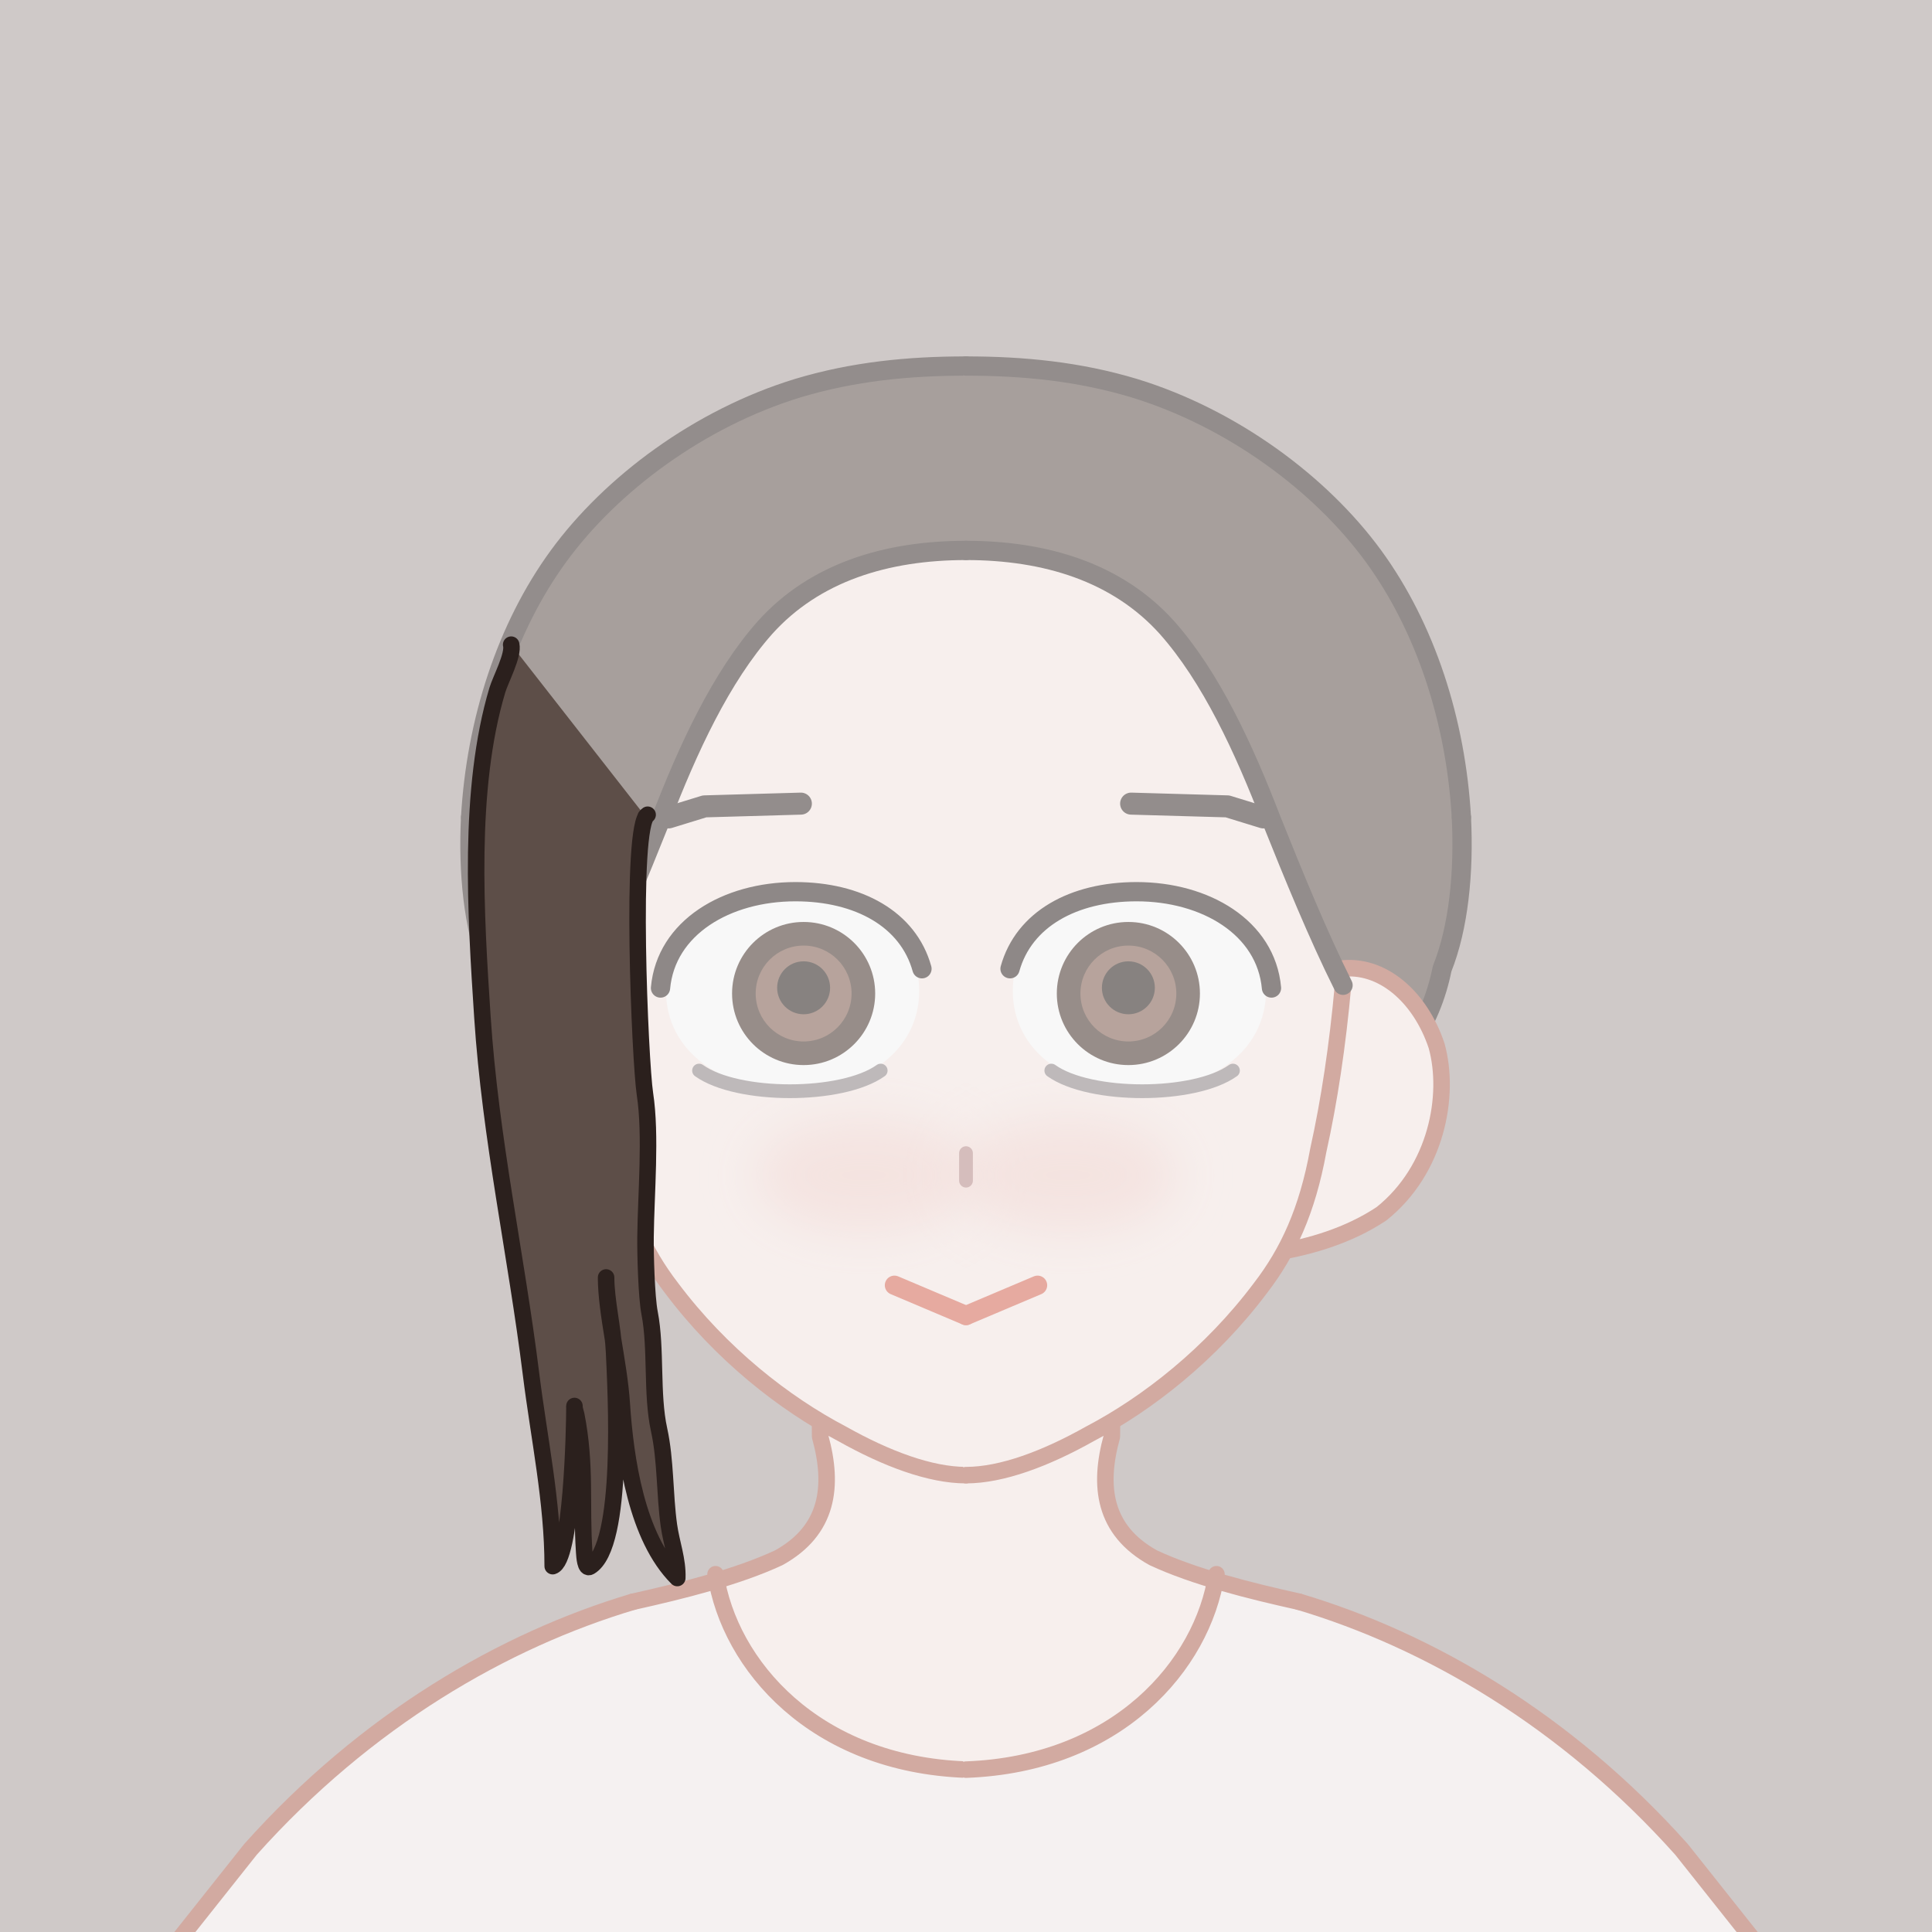
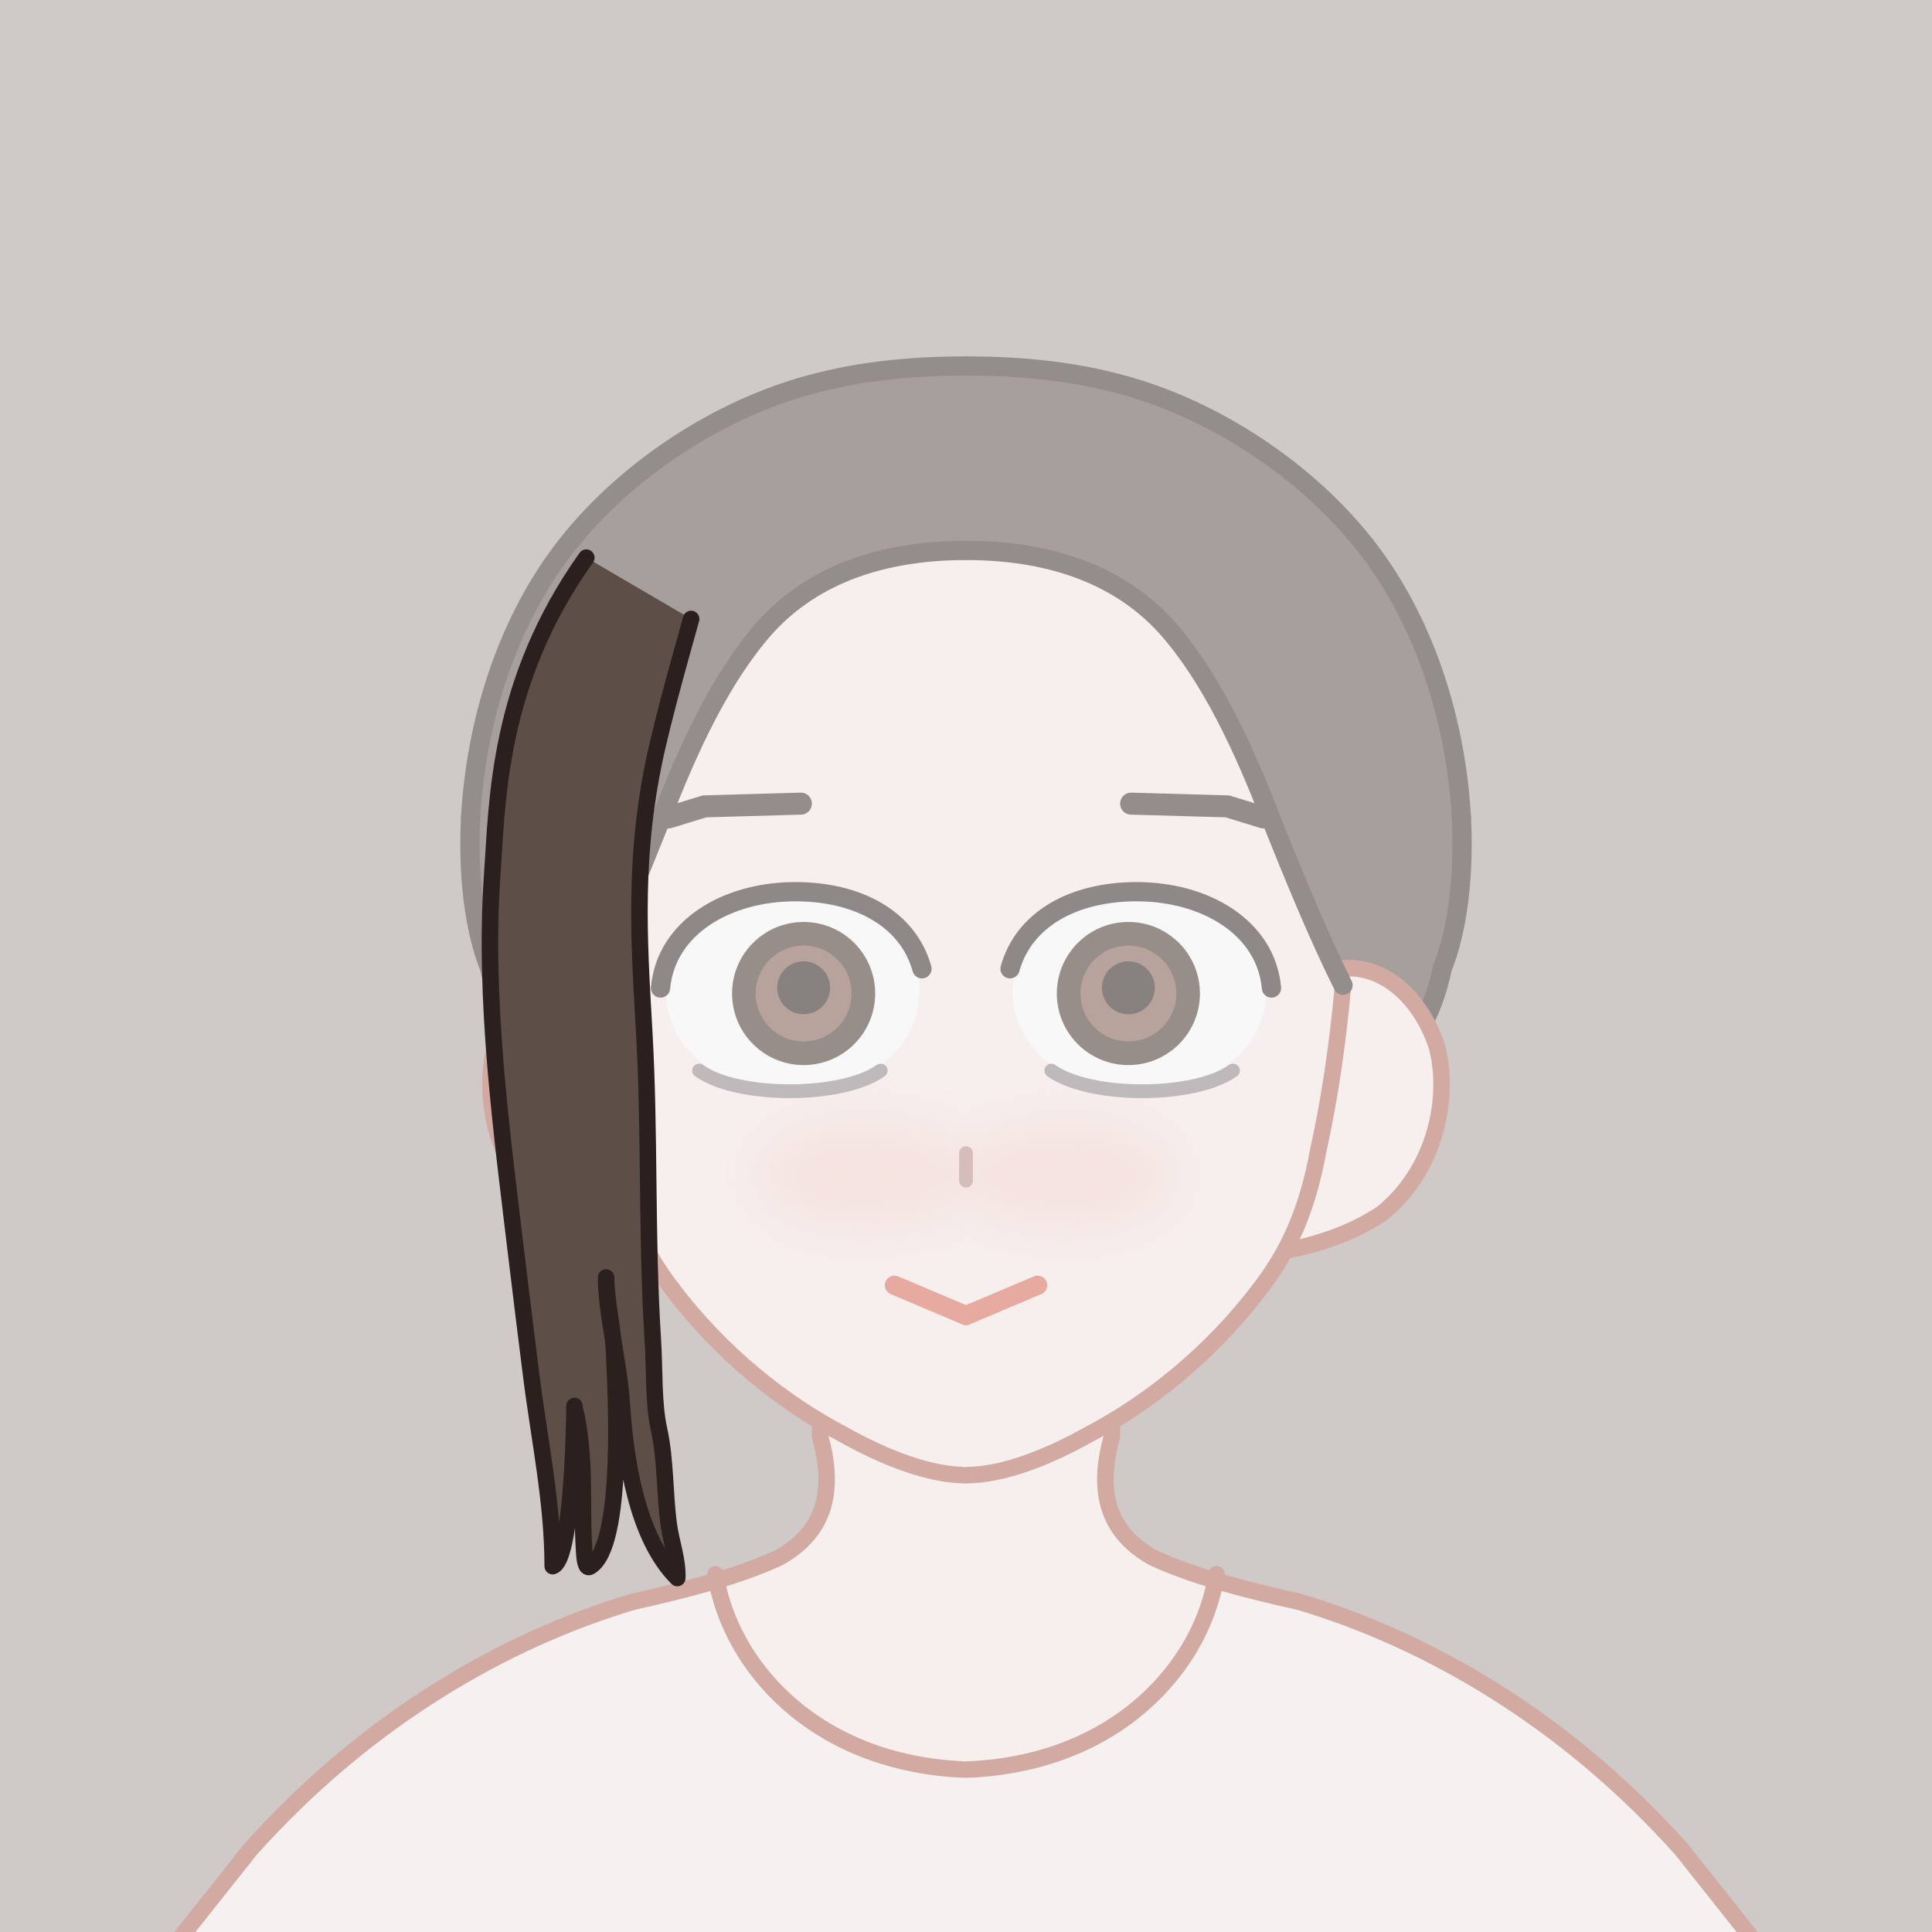
<svg xmlns="http://www.w3.org/2000/svg" width="702" height="702" viewBox="0 0 702 702">
  <defs>
-     <clipPath id="clip-path-1">
+     <clipPath id="clip-path-5">
      <path d="M242 389.2 L386 389.2 L386 464.8 L242 464.8 Z" />
    </clipPath>
    <filter id="filter-1" filterUnits="userSpaceOnUse" x="245" y="377" width="138" height="100" color-interpolation-filters="sRGB">
      <feGaussianBlur in="SourceGraphic" stdDeviation="9" color-interpolation-filters="linearRGB" />
    </filter>
-     <clipPath id="clip-path-2">
+     <clipPath id="clip-path-6">
      <path d="M460 389.2 L316 389.2 L316 464.8 L460 464.8 Z" />
    </clipPath>
    <filter id="filter-2" filterUnits="userSpaceOnUse" x="319" y="377" width="138" height="100" color-interpolation-filters="sRGB">
      <feGaussianBlur in="SourceGraphic" stdDeviation="9" color-interpolation-filters="linearRGB" />
    </filter>
-     <clipPath id="clip-path-3">
+     <clipPath id="clip-path-7">
      <path d="M242 360 C242 338 262 326 288 326 C314 326 334 338 334 360 C334 382 314 396 288 396 C262 396 242 382 242 360 Z" />
    </clipPath>
-     <clipPath id="clip-path-4">
+     <clipPath id="clip-path-8">
      <path d="M460 360 C460 338 440 326 414 326 C388 326 368 338 368 360 C368 382 388 396 414 396 C440 396 460 382 460 360 Z" />
    </clipPath>
  </defs>
  <g id="_ref">
    <g opacity="0.5">
      <rect x="0" y="0" width="702" height="702" fill="#ada19f" />
      <g data-layer="body">
        <g>
          <path d="M260 573 L230 582 C183 596 133 625 91 672 L60 712 L352 712 L352 643 C296 641 265 605 260 573 Z" fill="#f9f2f1" />
          <path d="M296 490 L298 522 C303 540 301 556 283 566 L260 573 C265 605 296 641 352 643 L352 490 Z" fill="#fdeeea" />
          <path d="M230 582 C183 596 133 625 91 672 L64 706" fill="none" stroke="#b46352" stroke-width="6" stroke-linecap="round" stroke-linejoin="round" />
          <path d="M296 500 C298 510 298 516 298 522 C303 540 301 556 283 566 C268 573 248 578 230 582" fill="none" stroke="#b46352" stroke-width="6" stroke-linecap="round" stroke-linejoin="round" />
          <path d="M260 572 C265 605 296 641 351 643" fill="none" stroke="#b46352" stroke-width="6" stroke-linecap="round" stroke-linejoin="round" />
        </g>
        <g>
          <path d="M442 573 L472 582 C519 596 569 625 611 672 L642 712 L350 712 L350 643 C406 641 437 605 442 573 Z" fill="#f9f2f1" />
          <path d="M406 490 L404 522 C399 540 401 556 419 566 L442 573 C437 605 406 641 350 643 L350 490 Z" fill="#fdeeea" />
          <path d="M472 582 C519 596 569 625 611 672 L638 706" fill="none" stroke="#b46352" stroke-width="6" stroke-linecap="round" stroke-linejoin="round" />
          <path d="M406 500 C404 510 404 516 404 522 C399 540 401 556 419 566 C434 573 454 578 472 582" fill="none" stroke="#b46352" stroke-width="6" stroke-linecap="round" stroke-linejoin="round" />
          <path d="M442 572 C437 605 406 641 351 643" fill="none" stroke="#b46352" stroke-width="6" stroke-linecap="round" stroke-linejoin="round" />
        </g>
      </g>
      <g data-layer="hairBase">
        <g>
          <path d="M352 133 L351 133 C330 133 310 135 290 141 C254 152 222 176 203 202 C184 228 173 262 171 297 C170 317 172 337 178 352 C180 362 184 372 190 380 L198 386 L352 386 Z" fill="#5d4e48" />
          <path d="M351 133 C330 133 310 135 290 141 C254 152 222 176 203 202 C184 228 173 262 171 297" fill="none" stroke="#352a27" stroke-width="7" stroke-linecap="round" stroke-linejoin="round" />
          <path d="M171 297 C170 317 172 337 178 352 C180 362 184 372 190 380" fill="none" stroke="#352a27" stroke-width="7" stroke-linecap="round" stroke-linejoin="round" />
        </g>
        <g>
          <path d="M350 133 L351 133 C372 133 392 135 412 141 C448 152 480 176 499 202 C518 228 529 262 531 297 C532 317 530 337 524 352 C522 362 518 372 512 380 L504 386 L350 386 Z" fill="#5d4e48" />
          <path d="M351 133 C372 133 392 135 412 141 C448 152 480 176 499 202 C518 228 529 262 531 297" fill="none" stroke="#352a27" stroke-width="7" stroke-linecap="round" stroke-linejoin="round" />
          <path d="M531 297 C532 317 530 337 524 352 C522 362 518 372 512 380" fill="none" stroke="#352a27" stroke-width="7" stroke-linecap="round" stroke-linejoin="round" />
        </g>
      </g>
      <g data-layer="ear">
        <g>
          <path d="M215 352 C200 350 186 362 180 380 C175 398 180 425 200 441 C212 449 226 453 238 455 L225 380 Z" fill="#fdeeea" />
          <path d="M215 352 C200 350 186 362 180 380 C175 398 180 425 200 441 C212 449 226 453 238 455" fill="none" stroke="#b46352" stroke-width="6" stroke-linecap="round" stroke-linejoin="round" />
        </g>
        <g>
          <path d="M487 352 C502 350 516 362 522 380 C527 398 522 425 502 441 C490 449 476 453 464 455 L477 380 Z" fill="#fdeeea" />
          <path d="M487 352 C502 350 516 362 522 380 C527 398 522 425 502 441 C490 449 476 453 464 455" fill="none" stroke="#b46352" stroke-width="6" stroke-linecap="round" stroke-linejoin="round" />
        </g>
      </g>
      <g data-layer="face">
        <g>
          <path d="M352 200 L351 200 C322 200 296 208 278 228 C262 246 250 272 240 298 C232 318 223 340 214 358 C216 380 219 400 223 418 C227 440 234 455 244 468 C262 492 285 510 306 521 C322 530 338 536 351 536 L352 536 Z" fill="#fdeeea" />
          <path d="M214 358 C216 380 219 400 223 418 C227 440 234 455 244 468 C262 492 285 510 306 521 C322 530 338 536 351 536" fill="none" stroke="#b46352" stroke-width="6" stroke-linecap="round" stroke-linejoin="round" />
        </g>
        <g>
          <path d="M350 200 L351 200 C380 200 406 208 424 228 C440 246 452 272 462 298 C470 318 479 340 488 358 C486 380 483 400 479 418 C475 440 468 455 458 468 C440 492 417 510 396 521 C380 530 364 536 351 536 L350 536 Z" fill="#fdeeea" />
          <path d="M488 358 C486 380 483 400 479 418 C475 440 468 455 458 468 C440 492 417 510 396 521 C380 530 364 536 351 536" fill="none" stroke="#b46352" stroke-width="6" stroke-linecap="round" stroke-linejoin="round" />
        </g>
      </g>
      <g data-layer="makeup">
-         <g clip-path="url(#clip-path-1)">
+         <g clip-path="url(#clip-path-5)">
          <g filter="url(#filter-1)">
            <ellipse cx="314" cy="427" rx="40" ry="21" fill="#f3bfb8" opacity="0.5" />
          </g>
        </g>
-         <g clip-path="url(#clip-path-2)">
+         <g clip-path="url(#clip-path-6)">
          <g filter="url(#filter-2)">
            <ellipse cx="388" cy="427" rx="40" ry="21" fill="#f3bfb8" opacity="0.5" />
          </g>
        </g>
      </g>
      <g data-layer="mouth">
        <line x1="325" y1="467" x2="351" y2="478" fill="none" stroke="#dc6450" stroke-width="7" stroke-linecap="round" stroke-linejoin="round" />
        <line x1="377" y1="467" x2="351" y2="478" fill="none" stroke="#dc6450" stroke-width="7" stroke-linecap="round" stroke-linejoin="round" />
        <line x1="351" y1="419" x2="351" y2="429" fill="none" stroke="#b98a88" stroke-width="5" stroke-linecap="round" />
      </g>
      <g data-layer="eye">
        <path d="M242 360 C242 338 262 326 288 326 C314 326 334 338 334 360 C334 382 314 396 288 396 C262 396 242 382 242 360 Z" fill="#ffffff" />
-         <g clip-path="url(#clip-path-3)">
+         <g clip-path="url(#clip-path-7)">
          <g>
            <circle cx="292" cy="361" r="26" fill="#3e2a22" />
            <circle cx="292" cy="361" r="17.42" fill="#7e5647" />
            <circle cx="292" cy="358.92" r="9.62" fill="#1e1410" />
          </g>
        </g>
        <g>
          <path d="M254 389 C268 399 306 399 320 389" fill="none" stroke="#8b8284" stroke-width="5" stroke-linecap="round" />
          <path d="M240 359 C242 337 264 324 289 324 C312 324 330 334 335 352" fill="none" stroke="#2b201d" stroke-width="7" stroke-linecap="round" stroke-linejoin="round" />
        </g>
        <g>
          <path d="M460 360 C460 338 440 326 414 326 C388 326 368 338 368 360 C368 382 388 396 414 396 C440 396 460 382 460 360 Z" fill="#ffffff" />
-           <g clip-path="url(#clip-path-4)">
+           <g clip-path="url(#clip-path-8)">
            <g>
              <circle cx="410" cy="361" r="26" fill="#3e2a22" />
              <circle cx="410" cy="361" r="17.42" fill="#7e5647" />
              <circle cx="410" cy="358.92" r="9.62" fill="#1e1410" />
            </g>
          </g>
          <g>
            <path d="M448 389 C434 399 396 399 382 389" fill="none" stroke="#8b8284" stroke-width="5" stroke-linecap="round" />
            <path d="M462 359 C460 337 438 324 413 324 C390 324 372 334 367 352" fill="none" stroke="#2b201d" stroke-width="7" stroke-linecap="round" stroke-linejoin="round" />
          </g>
        </g>
      </g>
      <g data-layer="hairLine">
        <path d="M351 200 C322 200 296 208 278 228 C262 246 250 272 240 298 C232 318 223 340 214 358" fill="none" stroke="#352a27" stroke-width="7" stroke-linecap="round" stroke-linejoin="round" />
        <path d="M351 200 C380 200 406 208 424 228 C440 246 452 272 462 298 C470 318 479 340 488 358" fill="none" stroke="#352a27" stroke-width="7" stroke-linecap="round" stroke-linejoin="round" />
      </g>
      <g data-layer="brow">
        <polyline points="243,297 256,293 291,292" fill="none" stroke="#352a27" stroke-width="8" stroke-linecap="round" stroke-linejoin="round" />
        <polyline points="459,297 446,293 411,292" fill="none" stroke="#352a27" stroke-width="8" stroke-linecap="round" stroke-linejoin="round" />
      </g>
    </g>
  </g>
  <g id="half">
-     <path d="M185.739 234.24 C186.677 237.991 181.877 246.861 180.709 250.766 C169.943 286.778 172.852 332.404 175.287 369.537 C178.192 413.817 187.534 455.77 192.958 499.337 C195.849 522.557 200.828 545.673 200.828 569.073 C207.718 567.006 208.732 519.212 208.732 510.872 C208.493 511.111 209.301 513.671 209.375 514.051 C213 532.497 211.104 546.203 212.276 564.06 C212.377 565.6 212.664 570.244 214.34 569.263 C226.996 561.859 223.755 505.194 223.123 491.205 C222.726 482.416 220.228 472.454 220.228 464.168 C220.228 477.078 224.942 495.114 225.914 509.949 C227.23 530.033 231.322 558.611 246.095 573.384 C246.341 566.746 243.969 560.797 243.054 554.28 C241.47 542.986 241.93 530.646 239.483 519.511 C236.634 506.553 238.55 490.031 236.036 477.101 C234.882 471.168 234.487 455.656 234.554 449.438 C234.722 433.742 236.647 412.562 234.342 397.488 C232.534 385.666 228.891 299.888 235.317 296.033 L234.599 296.751" fill="#5d4e48" stroke="#2b201d" stroke-width="6" stroke-linecap="round" stroke-linejoin="round" />
+     <path d="M213.043 202.625 C180.709 247.892 180.721 291.268 178.87 317.526 C175.628 363.523 182.389 412.165 187.749 457.07 C189.399 470.901 191.157 484.871 192.958 499.337 C195.849 522.557 200.828 545.673 200.828 569.073 C207.718 567.006 208.732 519.212 208.732 510.872 C208.493 511.111 209.301 513.671 209.375 514.051 C213 532.497 211.104 546.203 212.276 564.06 C212.377 565.6 212.664 570.244 214.34 569.263 C226.996 561.859 223.755 505.194 223.123 491.205 C222.726 482.416 220.228 472.454 220.228 464.168 C220.228 477.078 224.942 495.114 225.914 509.949 C227.23 530.033 231.322 558.611 246.095 573.384 C246.341 566.746 243.969 560.797 243.054 554.28 C241.47 542.986 241.93 530.646 239.483 519.511 C237.328 509.707 237.9 497.864 237.217 487.079 C234.795 448.805 236.226 412.647 234.063 374.675 C232.154 341.153 229.934 309.526 238.925 270.884 C241.272 260.797 244.275 249.497 248.06 235.903 L251.125 224.898" fill="#5d4e48" stroke="#2b201d" stroke-width="6" stroke-linecap="round" stroke-linejoin="round" />
  </g>
</svg>
